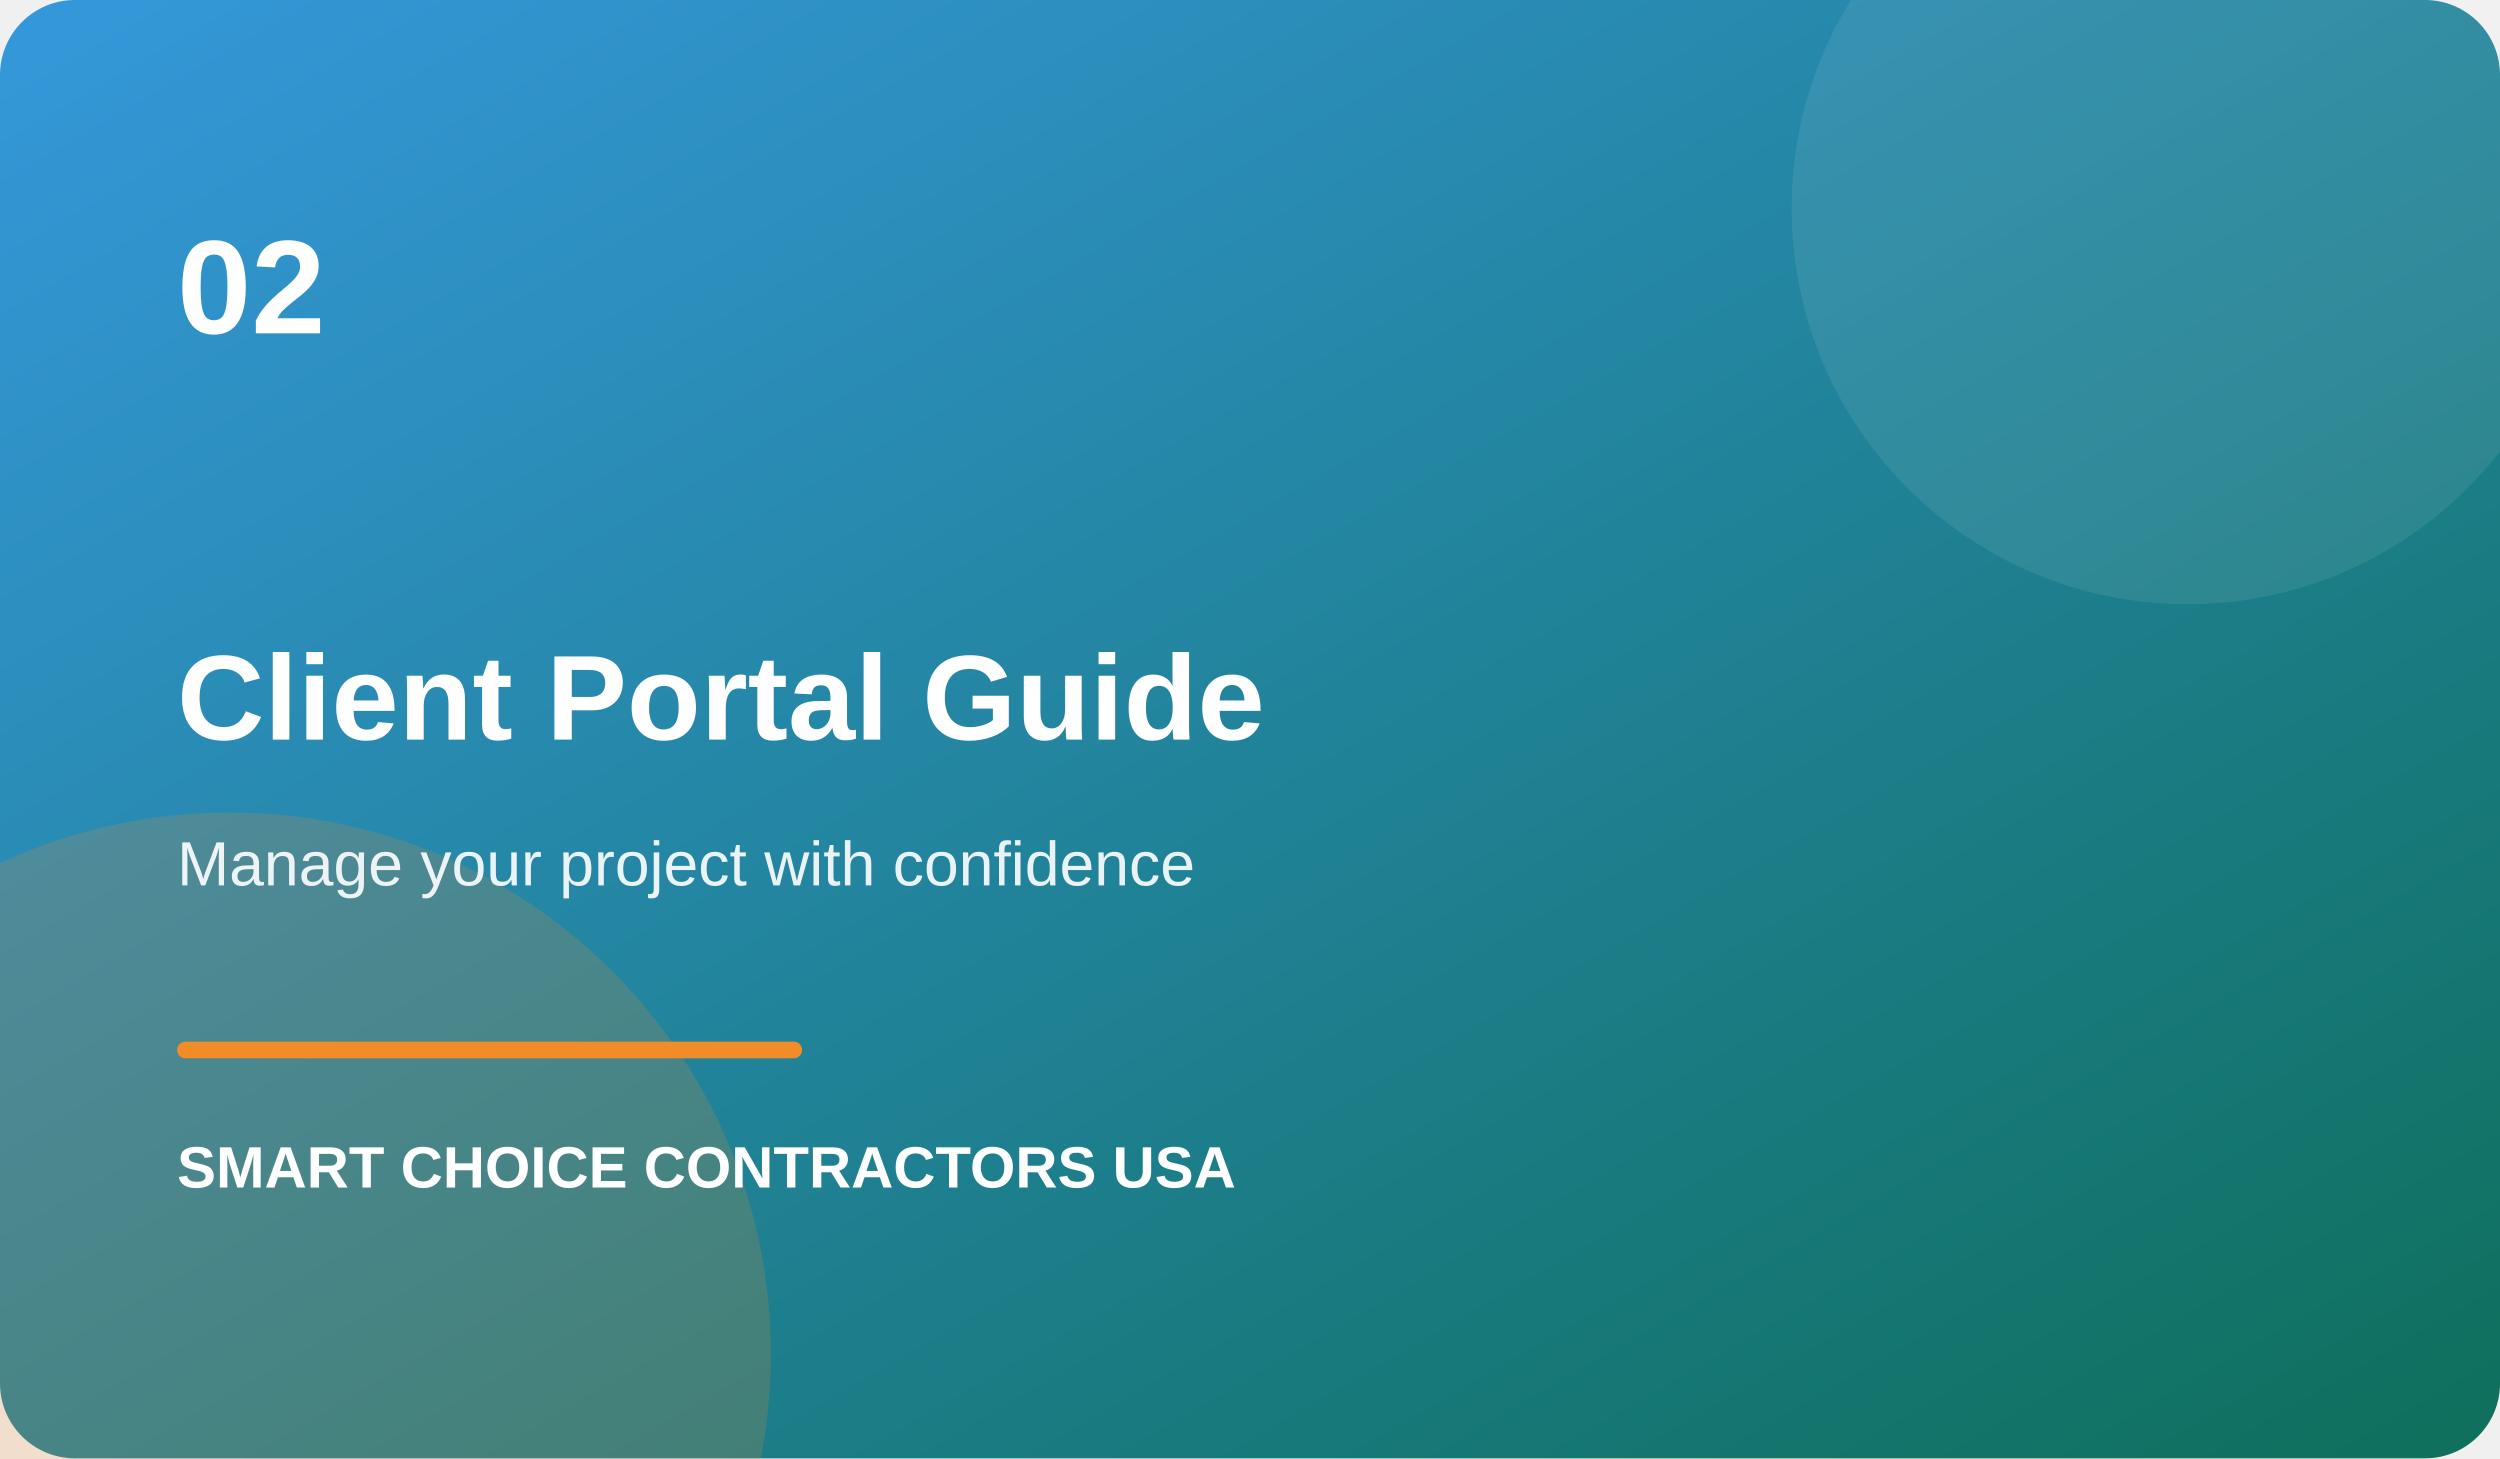
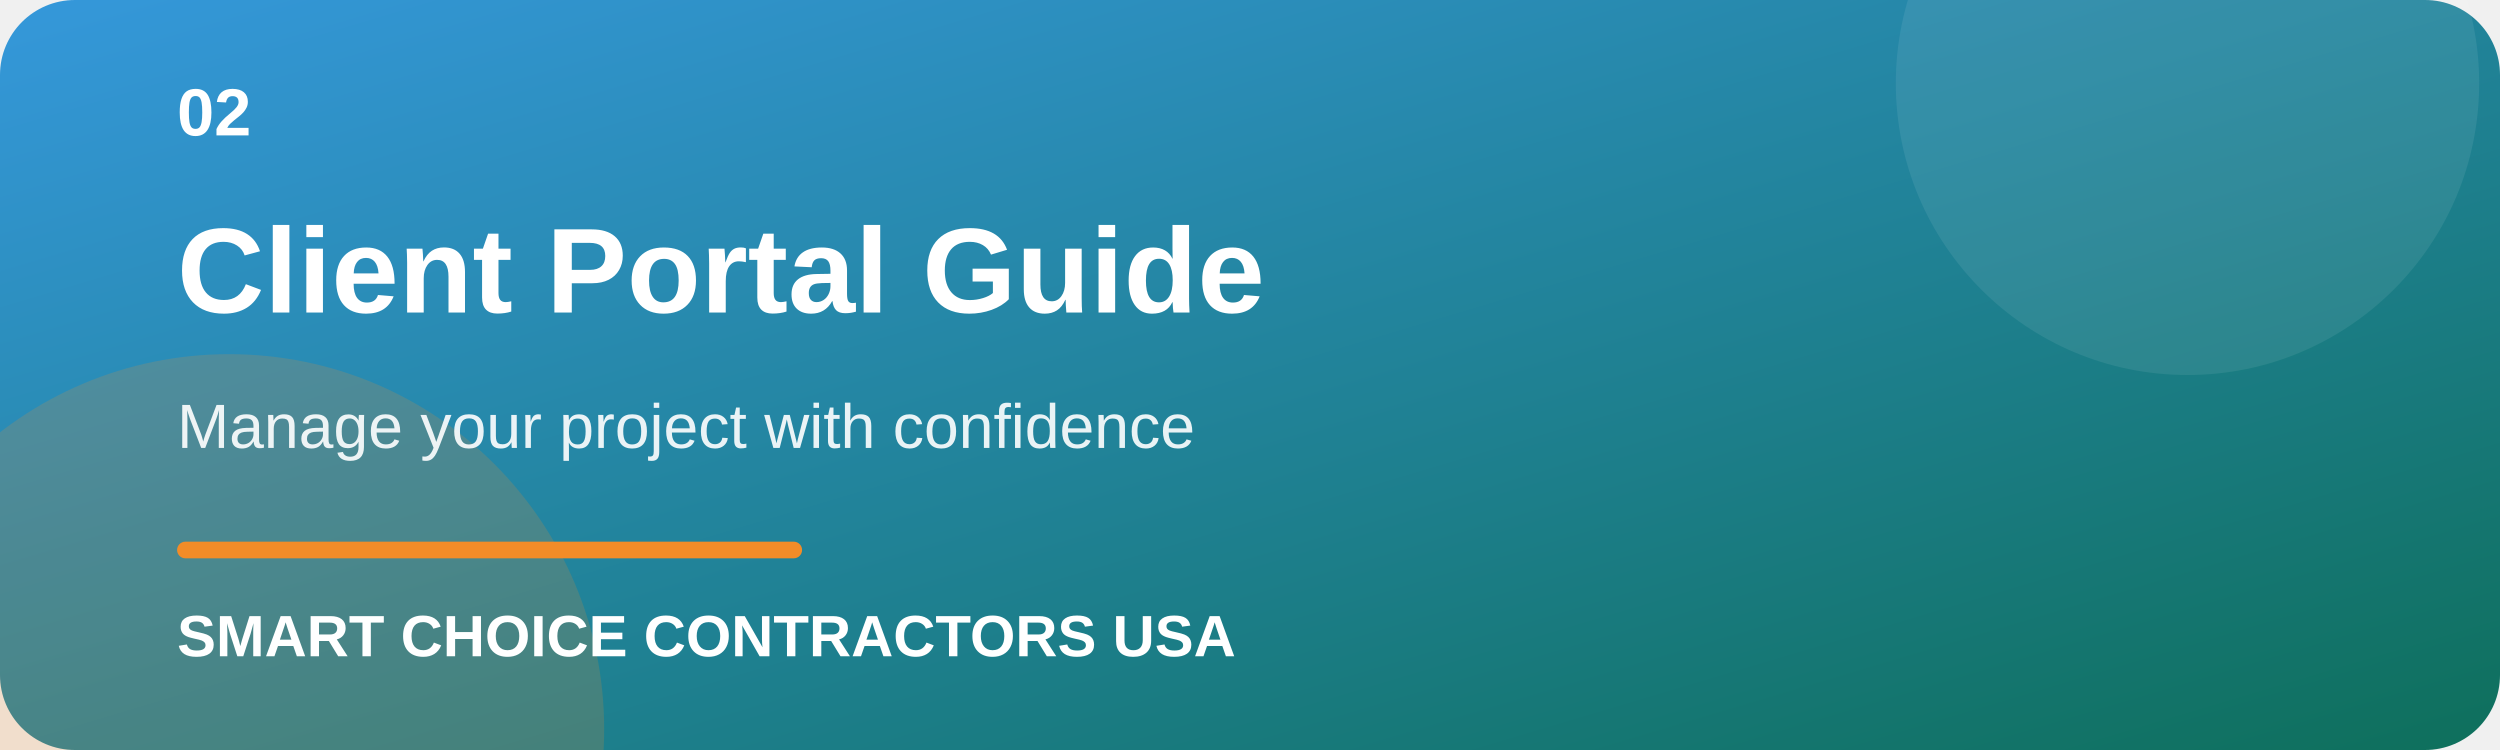
- <svg xmlns="http://www.w3.org/2000/svg" width="1200" height="700" viewBox="0 0 1200 700">
+ <svg xmlns="http://www.w3.org/2000/svg" width="1200" height="360" viewBox="0 0 1200 360">
  <defs>
    <linearGradient id="g" x1="0" y1="0" x2="1" y2="1">
      <stop stop-color="#3598DB" />
      <stop offset="1" stop-color="#0E6F5B" />
    </linearGradient>
  </defs>
-   <rect width="1200" height="700" rx="36" fill="url(#g)" />
-   <circle cx="1050" cy="100" r="190" fill="#fff" opacity=".08" />
-   <circle cx="110" cy="650" r="260" fill="#F28C28" opacity=".18" />
-   <text x="85" y="160" font-family="Arial,sans-serif" font-size="64" fill="#fff" font-weight="700">02</text>
-   <text x="85" y="355" font-family="Arial,sans-serif" font-size="58" fill="#fff" font-weight="800">Client Portal Guide</text>
-   <text x="85" y="425" font-family="Arial,sans-serif" font-size="30" fill="#fff" opacity=".9">Manage your project with confidence</text>
-   <rect x="85" y="500" width="300" height="8" rx="4" fill="#F28C28" />
-   <text x="85" y="570" font-family="Arial,sans-serif" font-size="28" fill="#fff" font-weight="700">SMART CHOICE CONTRACTORS USA</text>
+   <rect width="1200" height="360" rx="36" fill="url(#g)" />
+   <circle cx="1050" cy="40" r="140" fill="#fff" opacity=".08" />
+   <circle cx="110" cy="350" r="180" fill="#F28C28" opacity=".18" />
+   <text x="85" y="65" font-family="Arial,sans-serif" font-size="32" fill="#fff" font-weight="700">02</text>
+   <text x="85" y="150" font-family="Arial,sans-serif" font-size="58" fill="#fff" font-weight="800">Client Portal Guide</text>
+   <text x="85" y="215" font-family="Arial,sans-serif" font-size="30" fill="#fff" opacity=".9">Manage your project with confidence</text>
+   <rect x="85" y="260" width="300" height="8" rx="4" fill="#F28C28" />
+   <text x="85" y="315" font-family="Arial,sans-serif" font-size="28" fill="#fff" font-weight="700">SMART CHOICE CONTRACTORS USA</text>
</svg>
